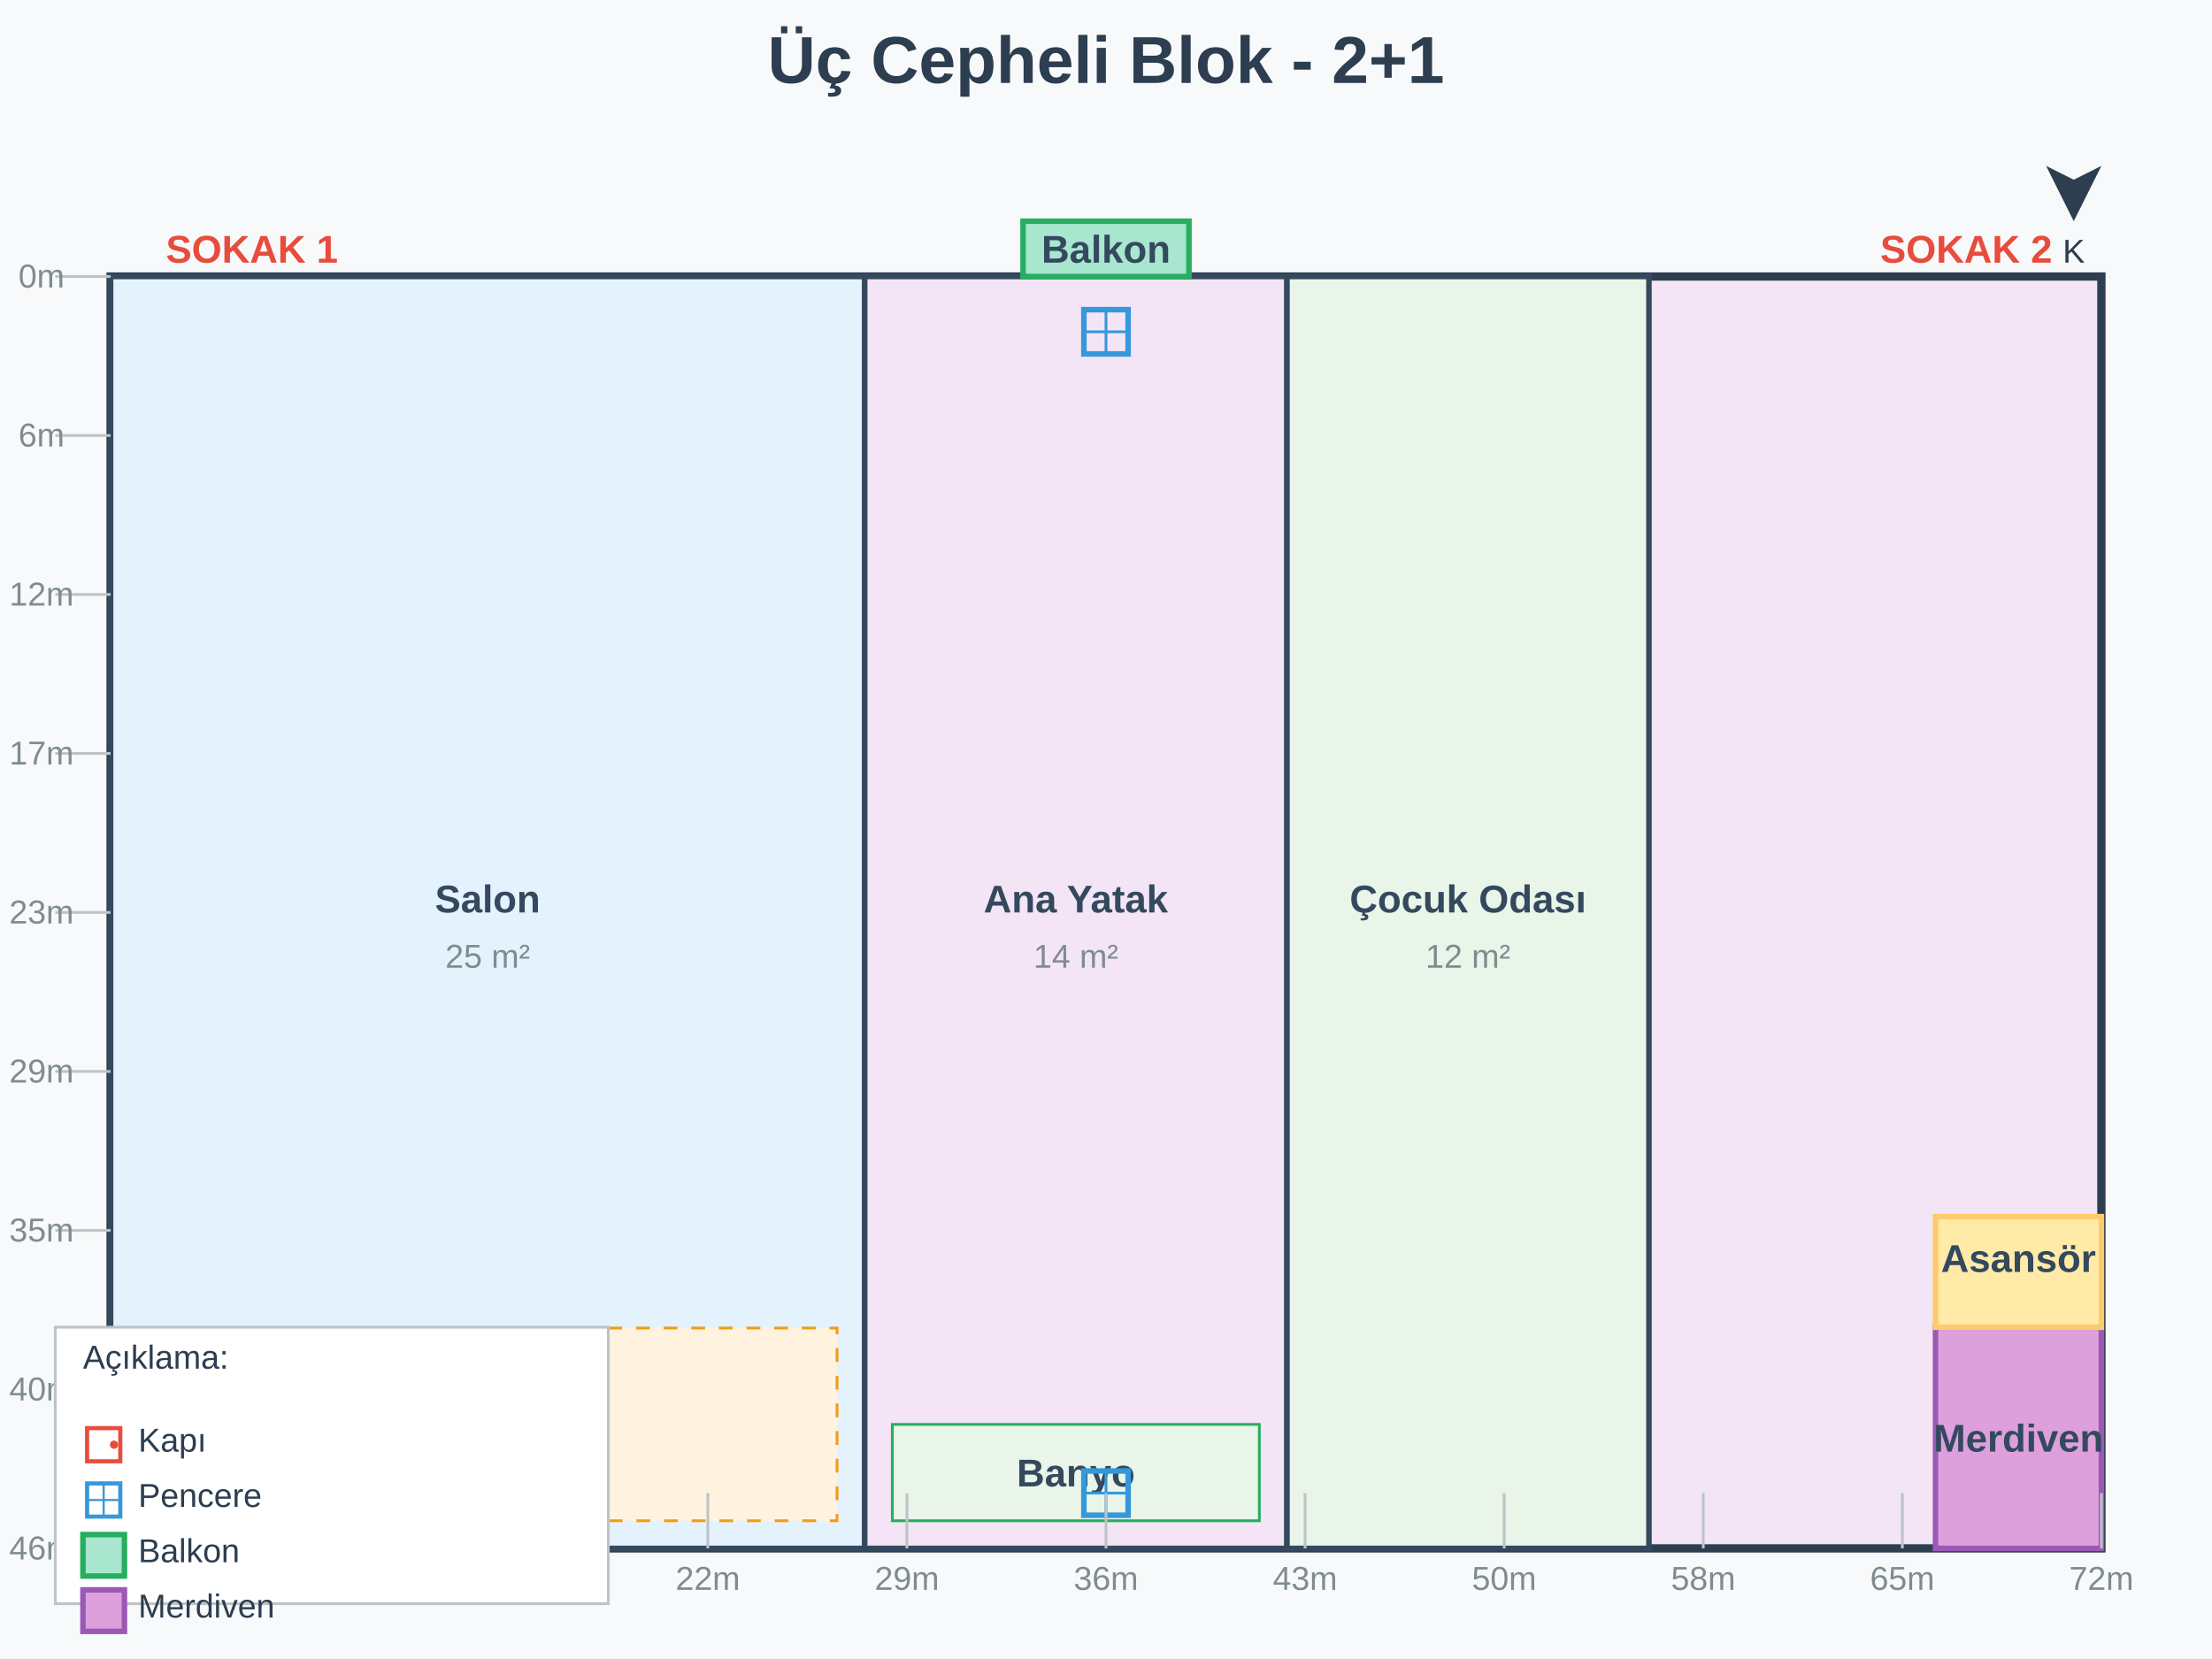
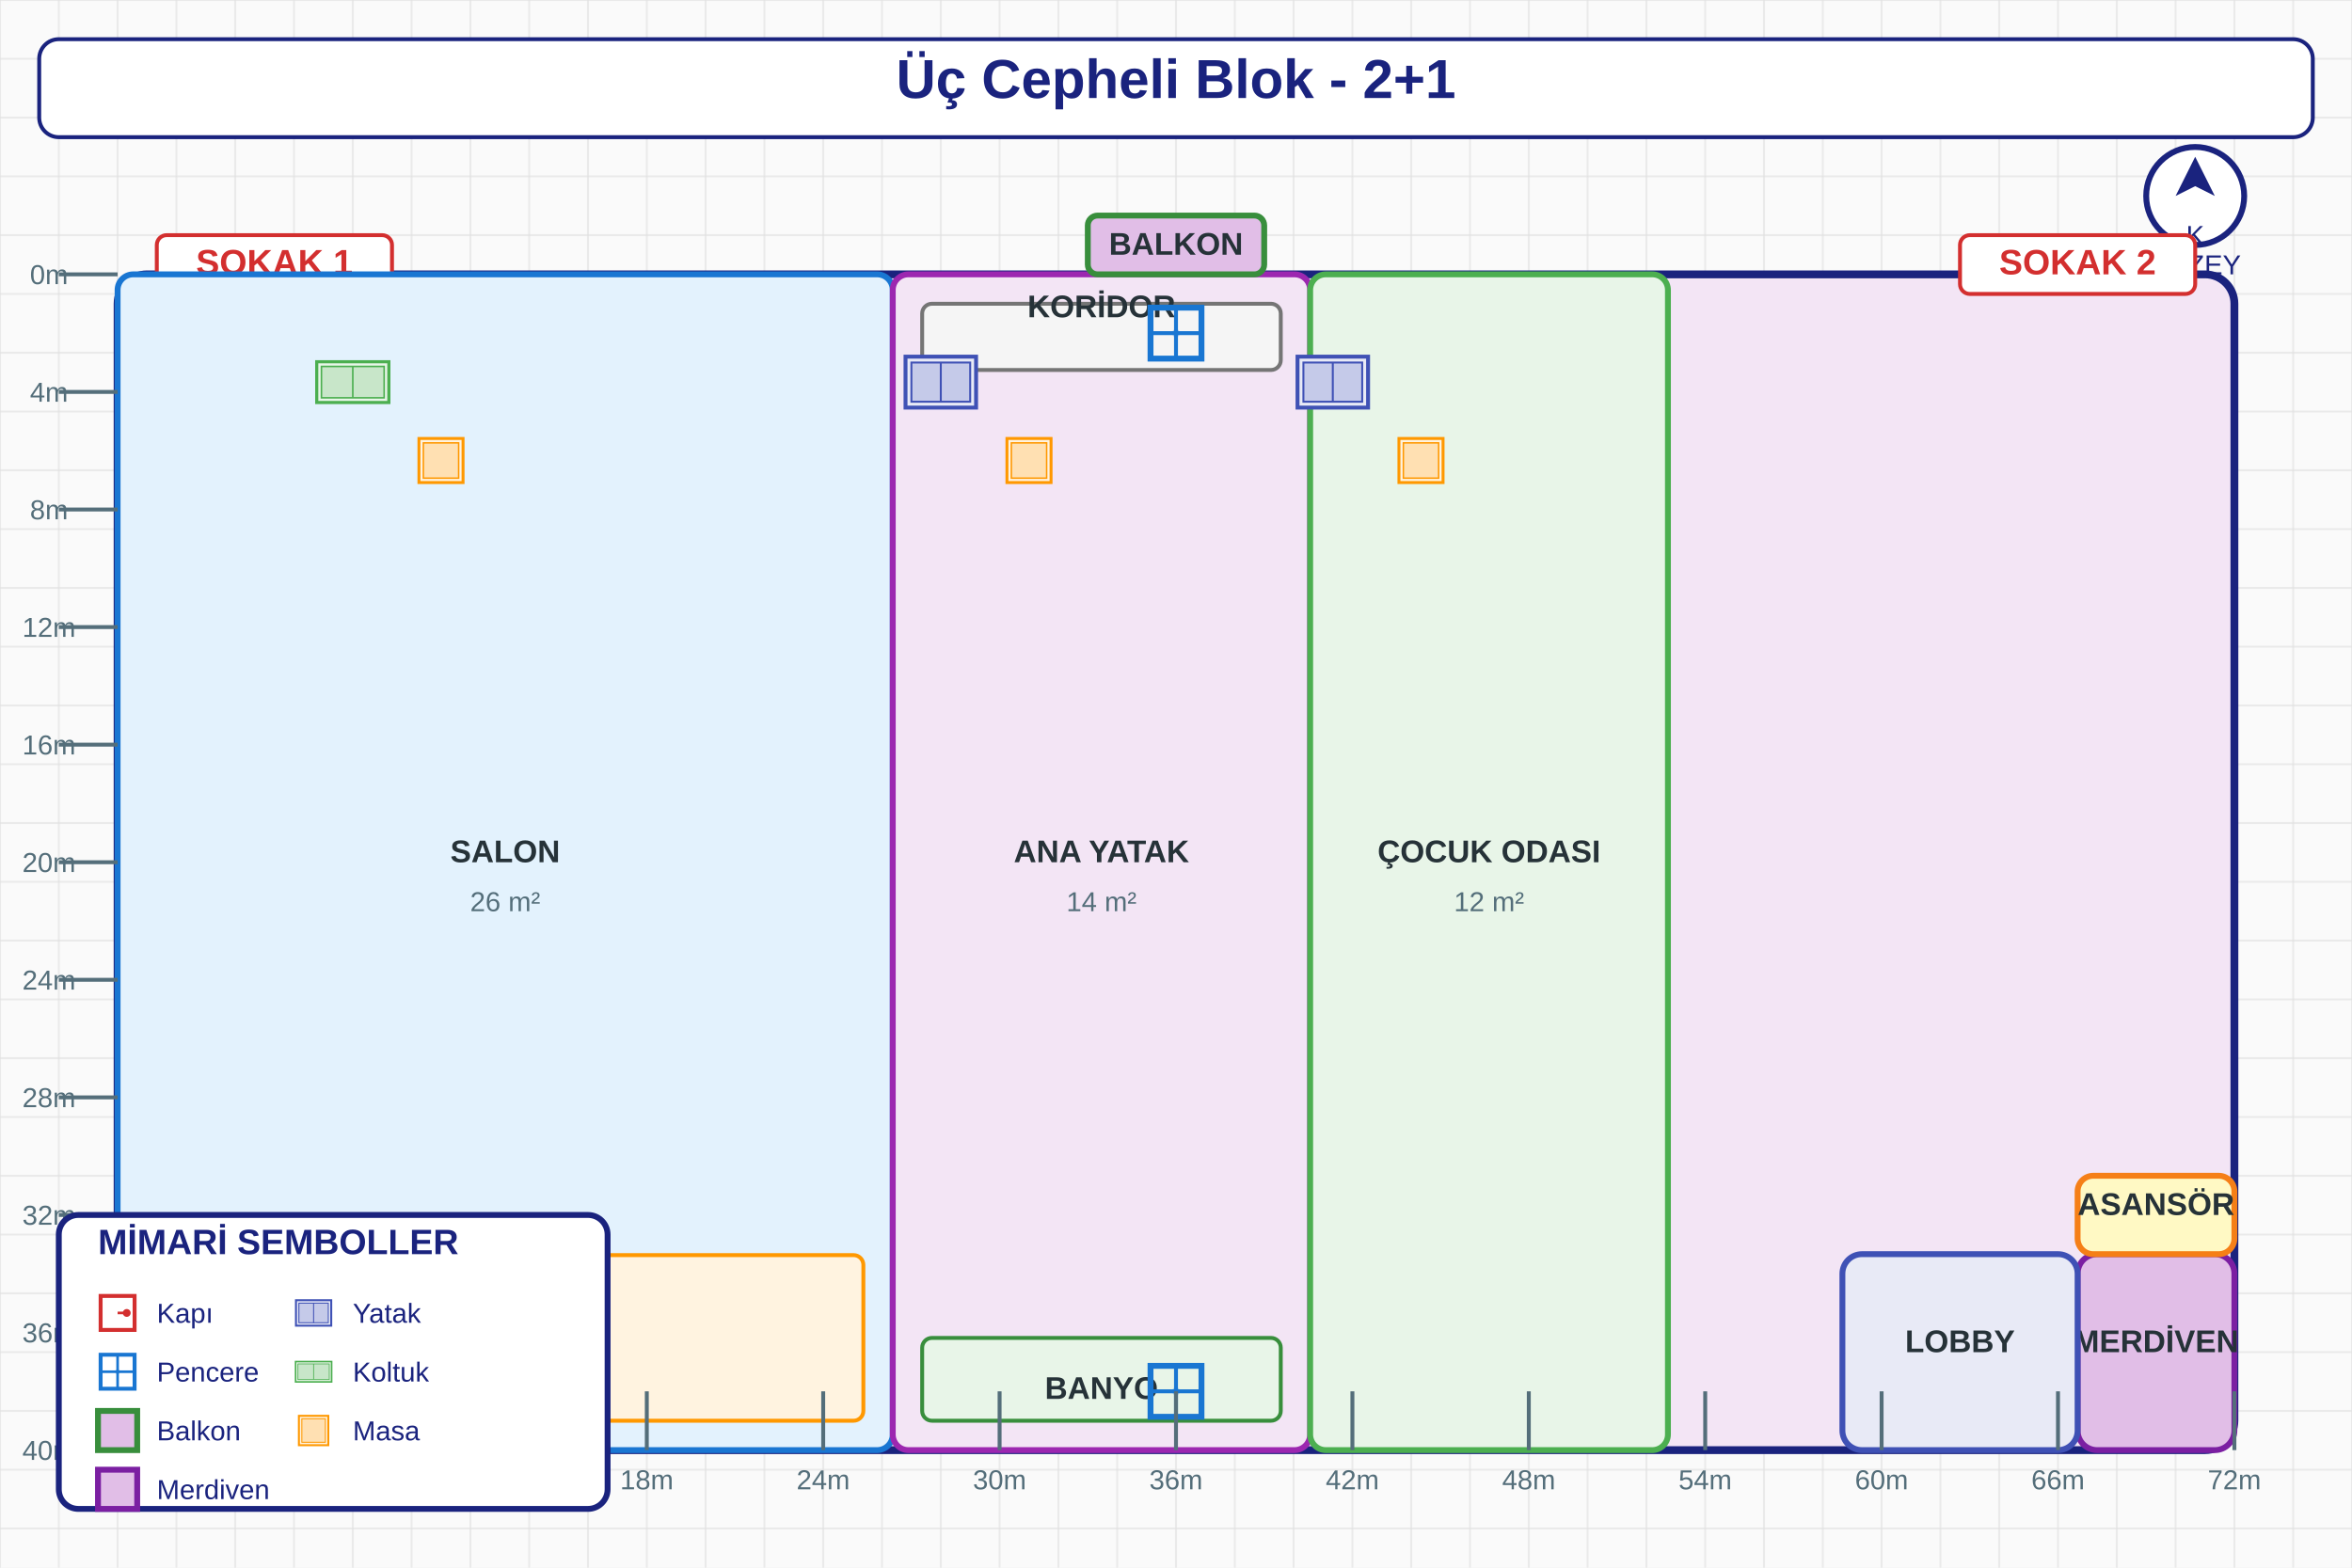
- <svg xmlns="http://www.w3.org/2000/svg" width="800" height="600">
+ <svg xmlns="http://www.w3.org/2000/svg" width="1200" height="800">
  <defs>
    <style>
-       .plan-title { font: bold 24px 'Segoe UI', Arial; fill: #2c3e50; }
-       .room-label { font: bold 14px 'Segoe UI', Arial; fill: #34495e; }
-       .measurement { font: 12px 'Segoe UI', Arial; fill: #7f8c8d; }
-       .legend-text { font: 12px 'Segoe UI', Arial; fill: #2c3e50; }
-       .building-outline { fill: #f3e5f5; stroke: #2c3e50; stroke-width: 3; }
-       .room-divider { stroke: #34495e; stroke-width: 2; fill: none; }
-       .door-line { stroke: #e74c3c; stroke-width: 3; fill: none; stroke-dasharray: 5,5; }
-       .window-line { stroke: #3498db; stroke-width: 2; fill: none; }
-       .balcony { fill: #a8e6cf; stroke: #27ae60; stroke-width: 2; }
-       .common-area { fill: #ffeaa7; stroke: #fdcb6e; stroke-width: 2; }
-       .stairs { fill: #dda0dd; stroke: #9b59b6; stroke-width: 2; }
-       .street-marker { fill: #e74c3c; font: bold 14px Arial; }
-       .north-arrow { fill: #2c3e50; }
+       .plan-title { font: bold 28px 'Segoe UI', Arial; fill: #1a237e; }
+       .room-label { font: bold 16px 'Segoe UI', Arial; fill: #263238; }
+       .measurement { font: 14px 'Segoe UI', Arial; fill: #546e7a; }
+       .legend-text { font: 14px 'Segoe UI', Arial; fill: #1a237e; }
+       .building-outline { fill: #f3e5f5; stroke: #1a237e; stroke-width: 4; }
+       .room-divider { stroke: #37474f; stroke-width: 3; fill: none; }
+       .door-line { stroke: #d32f2f; stroke-width: 4; fill: none; stroke-dasharray: 8,4; }
+       .window-line { stroke: #1976d2; stroke-width: 3; fill: none; }
+       .balcony { fill: #e1bee7; stroke: #388e3c; stroke-width: 3; }
+       .common-area { fill: #fff9c4; stroke: #f57f17; stroke-width: 3; }
+       .stairs { fill: #e1bee7; stroke: #7b1fa2; stroke-width: 3; }
+       .street-marker { fill: #d32f2f; font: bold 18px Arial; }
+       .north-arrow { fill: #1a237e; }
+       .grid-line { stroke: #e0e0e0; stroke-width: 1; opacity: 0.6; }
+       .furniture { fill: #f5f5f5; stroke: #757575; stroke-width: 2; }
+       .texture { fill: url(#wallTexture); }
    </style>
-     <symbol id="door" viewBox="0 0 20 20">
-       <rect x="2" y="2" width="16" height="16" fill="none" stroke="#e74c3c" stroke-width="2" />
-       <circle cx="15" cy="10" r="2" fill="#e74c3c" />
-     </symbol>
-     <symbol id="window" viewBox="0 0 20 20">
-       <rect x="2" y="2" width="16" height="16" fill="none" stroke="#3498db" stroke-width="2" />
-       <line x1="2" y1="10" x2="18" y2="10" stroke="#3498db" stroke-width="1" />
-       <line x1="10" y1="2" x2="10" y2="18" stroke="#3498db" stroke-width="1" />
+     <pattern id="wallTexture" patternUnits="userSpaceOnUse" width="20" height="20">
+       <rect width="20" height="20" fill="#f5f5f5" />
+       <line x1="0" y1="0" x2="20" y2="20" stroke="#e0e0e0" stroke-width="1" />
+       <line x1="20" y1="0" x2="0" y2="20" stroke="#e0e0e0" stroke-width="1" />
+     </pattern>
+     <symbol id="door" viewBox="0 0 30 30">
+       <rect x="2" y="2" width="26" height="26" fill="none" stroke="#d32f2f" stroke-width="3" />
+       <circle cx="22" cy="15" r="3" fill="#d32f2f" />
+       <line x1="15" y1="15" x2="22" y2="15" stroke="#d32f2f" stroke-width="2" />
+     </symbol>
+     <symbol id="window" viewBox="0 0 30 30">
+       <rect x="2" y="2" width="26" height="26" fill="none" stroke="#1976d2" stroke-width="3" />
+       <line x1="2" y1="15" x2="28" y2="15" stroke="#1976d2" stroke-width="2" />
+       <line x1="15" y1="2" x2="15" y2="28" stroke="#1976d2" stroke-width="2" />
+       <circle cx="15" cy="15" r="2" fill="#1976d2" opacity="0.3" />
+     </symbol>
+     <symbol id="bed" viewBox="0 0 40 30">
+       <rect x="2" y="2" width="36" height="26" fill="#e8eaf6" stroke="#3f51b5" stroke-width="2" />
+       <rect x="5" y="5" width="30" height="20" fill="#c5cae9" stroke="#3f51b5" stroke-width="1" />
+       <line x1="20" y1="5" x2="20" y2="25" stroke="#3f51b5" stroke-width="1" />
+     </symbol>
+     <symbol id="sofa" viewBox="0 0 50 30">
+       <rect x="2" y="2" width="46" height="26" fill="#e8f5e8" stroke="#4caf50" stroke-width="2" />
+       <rect x="5" y="5" width="40" height="20" fill="#c8e6c9" stroke="#4caf50" stroke-width="1" />
+       <line x1="25" y1="5" x2="25" y2="25" stroke="#4caf50" stroke-width="1" />
+     </symbol>
+     <symbol id="table" viewBox="0 0 40 40">
+       <rect x="5" y="5" width="30" height="30" fill="#fff3e0" stroke="#ff9800" stroke-width="2" />
+       <rect x="8" y="8" width="24" height="24" fill="#ffe0b2" stroke="#ff9800" stroke-width="1" />
    </symbol>
  </defs>
-   <rect x="0" y="0" width="800" height="600" fill="#f8f9fa" />
-   <text x="400" y="30" text-anchor="middle" class="plan-title">Üç Cepheli Blok - 2+1</text>
-   <g transform="translate(740, 60)">
-     <polygon points="0,0 10,20 20,0 10,5" class="north-arrow" />
-     <text x="10" y="35" text-anchor="middle" class="legend-text">K</text>
+   <rect x="0" y="0" width="1200" height="800" fill="#fafafa" />
+   <line x1="0" y1="0" x2="0" y2="800" class="grid-line" />
+   <line x1="30" y1="0" x2="30" y2="800" class="grid-line" />
+   <line x1="60" y1="0" x2="60" y2="800" class="grid-line" />
+   <line x1="90" y1="0" x2="90" y2="800" class="grid-line" />
+   <line x1="120" y1="0" x2="120" y2="800" class="grid-line" />
+   <line x1="150" y1="0" x2="150" y2="800" class="grid-line" />
+   <line x1="180" y1="0" x2="180" y2="800" class="grid-line" />
+   <line x1="210" y1="0" x2="210" y2="800" class="grid-line" />
+   <line x1="240" y1="0" x2="240" y2="800" class="grid-line" />
+   <line x1="270" y1="0" x2="270" y2="800" class="grid-line" />
+   <line x1="300" y1="0" x2="300" y2="800" class="grid-line" />
+   <line x1="330" y1="0" x2="330" y2="800" class="grid-line" />
+   <line x1="360" y1="0" x2="360" y2="800" class="grid-line" />
+   <line x1="390" y1="0" x2="390" y2="800" class="grid-line" />
+   <line x1="420" y1="0" x2="420" y2="800" class="grid-line" />
+   <line x1="450" y1="0" x2="450" y2="800" class="grid-line" />
+   <line x1="480" y1="0" x2="480" y2="800" class="grid-line" />
+   <line x1="510" y1="0" x2="510" y2="800" class="grid-line" />
+   <line x1="540" y1="0" x2="540" y2="800" class="grid-line" />
+   <line x1="570" y1="0" x2="570" y2="800" class="grid-line" />
+   <line x1="600" y1="0" x2="600" y2="800" class="grid-line" />
+   <line x1="630" y1="0" x2="630" y2="800" class="grid-line" />
+   <line x1="660" y1="0" x2="660" y2="800" class="grid-line" />
+   <line x1="690" y1="0" x2="690" y2="800" class="grid-line" />
+   <line x1="720" y1="0" x2="720" y2="800" class="grid-line" />
+   <line x1="750" y1="0" x2="750" y2="800" class="grid-line" />
+   <line x1="780" y1="0" x2="780" y2="800" class="grid-line" />
+   <line x1="810" y1="0" x2="810" y2="800" class="grid-line" />
+   <line x1="840" y1="0" x2="840" y2="800" class="grid-line" />
+   <line x1="870" y1="0" x2="870" y2="800" class="grid-line" />
+   <line x1="900" y1="0" x2="900" y2="800" class="grid-line" />
+   <line x1="930" y1="0" x2="930" y2="800" class="grid-line" />
+   <line x1="960" y1="0" x2="960" y2="800" class="grid-line" />
+   <line x1="990" y1="0" x2="990" y2="800" class="grid-line" />
+   <line x1="1020" y1="0" x2="1020" y2="800" class="grid-line" />
+   <line x1="1050" y1="0" x2="1050" y2="800" class="grid-line" />
+   <line x1="1080" y1="0" x2="1080" y2="800" class="grid-line" />
+   <line x1="1110" y1="0" x2="1110" y2="800" class="grid-line" />
+   <line x1="1140" y1="0" x2="1140" y2="800" class="grid-line" />
+   <line x1="1170" y1="0" x2="1170" y2="800" class="grid-line" />
+   <line x1="1200" y1="0" x2="1200" y2="800" class="grid-line" />
+   <line x1="0" y1="0" x2="1200" y2="0" class="grid-line" />
+   <line x1="0" y1="30" x2="1200" y2="30" class="grid-line" />
+   <line x1="0" y1="60" x2="1200" y2="60" class="grid-line" />
+   <line x1="0" y1="90" x2="1200" y2="90" class="grid-line" />
+   <line x1="0" y1="120" x2="1200" y2="120" class="grid-line" />
+   <line x1="0" y1="150" x2="1200" y2="150" class="grid-line" />
+   <line x1="0" y1="180" x2="1200" y2="180" class="grid-line" />
+   <line x1="0" y1="210" x2="1200" y2="210" class="grid-line" />
+   <line x1="0" y1="240" x2="1200" y2="240" class="grid-line" />
+   <line x1="0" y1="270" x2="1200" y2="270" class="grid-line" />
+   <line x1="0" y1="300" x2="1200" y2="300" class="grid-line" />
+   <line x1="0" y1="330" x2="1200" y2="330" class="grid-line" />
+   <line x1="0" y1="360" x2="1200" y2="360" class="grid-line" />
+   <line x1="0" y1="390" x2="1200" y2="390" class="grid-line" />
+   <line x1="0" y1="420" x2="1200" y2="420" class="grid-line" />
+   <line x1="0" y1="450" x2="1200" y2="450" class="grid-line" />
+   <line x1="0" y1="480" x2="1200" y2="480" class="grid-line" />
+   <line x1="0" y1="510" x2="1200" y2="510" class="grid-line" />
+   <line x1="0" y1="540" x2="1200" y2="540" class="grid-line" />
+   <line x1="0" y1="570" x2="1200" y2="570" class="grid-line" />
+   <line x1="0" y1="600" x2="1200" y2="600" class="grid-line" />
+   <line x1="0" y1="630" x2="1200" y2="630" class="grid-line" />
+   <line x1="0" y1="660" x2="1200" y2="660" class="grid-line" />
+   <line x1="0" y1="690" x2="1200" y2="690" class="grid-line" />
+   <line x1="0" y1="720" x2="1200" y2="720" class="grid-line" />
+   <line x1="0" y1="750" x2="1200" y2="750" class="grid-line" />
+   <line x1="0" y1="780" x2="1200" y2="780" class="grid-line" />
+   <rect x="20" y="20" width="1160" height="50" fill="white" stroke="#1a237e" stroke-width="2" rx="10" />
+   <text x="600" y="50" text-anchor="middle" class="plan-title">Üç Cepheli Blok - 2+1</text>
+   <g transform="translate(1100, 80)">
+     <circle cx="20" cy="20" r="25" fill="white" stroke="#1a237e" stroke-width="3" />
+     <polygon points="20,0 30,20 20,15 10,20" class="north-arrow" />
+     <text x="20" y="45" text-anchor="middle" class="legend-text">K</text>
+     <text x="20" y="60" text-anchor="middle" class="legend-text">KUZEY</text>
  </g>
-   <rect x="40" y="100" width="720" height="460" class="building-outline" />
-   <text x="60" y="95" class="street-marker">SOKAK 1</text>
-   <text x="680" y="95" class="street-marker">SOKAK 2</text>
-   <text x="60" y="545" class="street-marker">SOKAK 3</text>
-   <rect x="40" y="100" width="272.727" height="460" fill="#e3f2fd" stroke="#34495e" stroke-width="2" />
-   <text x="176.364" y="330" text-anchor="middle" class="room-label">Salon</text>
-   <text x="176.364" y="350" text-anchor="middle" class="measurement">25 m²</text>
-   <rect x="312.727" y="100" width="152.727" height="460" fill="#f3e5f5" stroke="#34495e" stroke-width="2" />
-   <text x="389.091" y="330" text-anchor="middle" class="room-label">Ana Yatak</text>
-   <text x="389.091" y="350" text-anchor="middle" class="measurement">14 m²</text>
-   <rect x="465.455" y="100" width="130.909" height="460" fill="#e8f5e8" stroke="#34495e" stroke-width="2" />
-   <text x="530.909" y="330" text-anchor="middle" class="room-label">Çocuk Odası</text>
-   <text x="530.909" y="350" text-anchor="middle" class="measurement">12 m²</text>
-   <rect x="50" y="480.303" width="252.727" height="69.697" fill="#fff3e0" stroke="#f39c12" stroke-width="1" stroke-dasharray="5,5" />
-   <text x="176.364" y="520.152" text-anchor="middle" class="room-label">Mutfak</text>
-   <rect x="322.727" y="515.152" width="132.727" height="34.848" fill="#e8f5e8" stroke="#27ae60" stroke-width="1" />
-   <text x="389.091" y="537.576" text-anchor="middle" class="room-label">Banyo</text>
-   <use href="#door" x="60" y="530" width="20" height="20" />
-   <text x="70" y="550" class="measurement">Giriş</text>
-   <use href="#window" x="390" y="110" width="20" height="20" />
-   <use href="#window" x="390" y="530" width="20" height="20" />
-   <rect x="370" y="80" width="60" height="20" class="balcony" />
-   <text x="400" y="95" text-anchor="middle" class="room-label">Balkon</text>
-   <rect x="700" y="480" width="60" height="80" class="stairs" />
-   <text x="730" y="525" text-anchor="middle" class="room-label">Merdiven</text>
-   <rect x="700" y="440" width="60" height="40" class="common-area" />
-   <text x="730" y="460" text-anchor="middle" class="room-label">Asansör</text>
-   <line x1="40" y1="540" x2="40" y2="560" stroke="#bdc3c7" stroke-width="1" />
-   <text x="40" y="575" text-anchor="middle" class="measurement">0m</text>
-   <line x1="112" y1="540" x2="112" y2="560" stroke="#bdc3c7" stroke-width="1" />
-   <text x="112" y="575" text-anchor="middle" class="measurement">7m</text>
-   <line x1="184" y1="540" x2="184" y2="560" stroke="#bdc3c7" stroke-width="1" />
-   <text x="184" y="575" text-anchor="middle" class="measurement">14m</text>
-   <line x1="256" y1="540" x2="256" y2="560" stroke="#bdc3c7" stroke-width="1" />
-   <text x="256" y="575" text-anchor="middle" class="measurement">22m</text>
-   <line x1="328" y1="540" x2="328" y2="560" stroke="#bdc3c7" stroke-width="1" />
-   <text x="328" y="575" text-anchor="middle" class="measurement">29m</text>
-   <line x1="400" y1="540" x2="400" y2="560" stroke="#bdc3c7" stroke-width="1" />
-   <text x="400" y="575" text-anchor="middle" class="measurement">36m</text>
-   <line x1="472" y1="540" x2="472" y2="560" stroke="#bdc3c7" stroke-width="1" />
-   <text x="472" y="575" text-anchor="middle" class="measurement">43m</text>
-   <line x1="544" y1="540" x2="544" y2="560" stroke="#bdc3c7" stroke-width="1" />
-   <text x="544" y="575" text-anchor="middle" class="measurement">50m</text>
-   <line x1="616" y1="540" x2="616" y2="560" stroke="#bdc3c7" stroke-width="1" />
-   <text x="616" y="575" text-anchor="middle" class="measurement">58m</text>
-   <line x1="688" y1="540" x2="688" y2="560" stroke="#bdc3c7" stroke-width="1" />
-   <text x="688" y="575" text-anchor="middle" class="measurement">65m</text>
-   <line x1="760" y1="540" x2="760" y2="560" stroke="#bdc3c7" stroke-width="1" />
-   <text x="760" y="575" text-anchor="middle" class="measurement">72m</text>
-   <line x1="20" y1="100" x2="40" y2="100" stroke="#bdc3c7" stroke-width="1" />
-   <text x="15" y="104" text-anchor="middle" class="measurement">0m</text>
-   <line x1="20" y1="157.5" x2="40" y2="157.5" stroke="#bdc3c7" stroke-width="1" />
-   <text x="15" y="161.5" text-anchor="middle" class="measurement">6m</text>
-   <line x1="20" y1="215" x2="40" y2="215" stroke="#bdc3c7" stroke-width="1" />
-   <text x="15" y="219" text-anchor="middle" class="measurement">12m</text>
-   <line x1="20" y1="272.5" x2="40" y2="272.5" stroke="#bdc3c7" stroke-width="1" />
-   <text x="15" y="276.5" text-anchor="middle" class="measurement">17m</text>
-   <line x1="20" y1="330" x2="40" y2="330" stroke="#bdc3c7" stroke-width="1" />
-   <text x="15" y="334" text-anchor="middle" class="measurement">23m</text>
-   <line x1="20" y1="387.5" x2="40" y2="387.5" stroke="#bdc3c7" stroke-width="1" />
-   <text x="15" y="391.5" text-anchor="middle" class="measurement">29m</text>
-   <line x1="20" y1="445" x2="40" y2="445" stroke="#bdc3c7" stroke-width="1" />
-   <text x="15" y="449" text-anchor="middle" class="measurement">35m</text>
-   <line x1="20" y1="502.5" x2="40" y2="502.5" stroke="#bdc3c7" stroke-width="1" />
-   <text x="15" y="506.5" text-anchor="middle" class="measurement">40m</text>
-   <line x1="20" y1="560" x2="40" y2="560" stroke="#bdc3c7" stroke-width="1" />
-   <text x="15" y="564" text-anchor="middle" class="measurement">46m</text>
-   <rect x="20" y="480" width="200" height="100" fill="white" stroke="#bdc3c7" stroke-width="1" />
-   <text x="30" y="495" class="legend-text">Açıklama:</text>
-   <use href="#door" x="30" y="515" width="15" height="15" />
-   <text x="50" y="525" class="legend-text">Kapı</text>
-   <use href="#window" x="30" y="535" width="15" height="15" />
-   <text x="50" y="545" class="legend-text">Pencere</text>
-   <rect x="30" y="555" width="15" height="15" class="balcony" />
-   <text x="50" y="565" class="legend-text">Balkon</text>
-   <rect x="30" y="575" width="15" height="15" class="stairs" />
-   <text x="50" y="585" class="legend-text">Merdiven</text>
+   <rect x="60" y="140" width="1080" height="600" class="building-outline" rx="15" />
+   <rect x="80" y="120" width="120" height="30" fill="white" stroke="#d32f2f" stroke-width="2" rx="5" />
+   <text x="140" y="140" text-anchor="middle" class="street-marker">SOKAK 1</text>
+   <rect x="1000" y="120" width="120" height="30" fill="white" stroke="#d32f2f" stroke-width="2" rx="5" />
+   <text x="1060" y="140" text-anchor="middle" class="street-marker">SOKAK 2</text>
+   <rect x="80" y="710" width="120" height="30" fill="white" stroke="#d32f2f" stroke-width="2" rx="5" />
+   <text x="140" y="730" text-anchor="middle" class="street-marker">SOKAK 3</text>
+   <rect x="60" y="140" width="395.493" height="600" fill="#e3f2fd" stroke="#1976d2" stroke-width="3" rx="8" />
+   <text x="257.746" y="440" text-anchor="middle" class="room-label">SALON</text>
+   <text x="257.746" y="465" text-anchor="middle" class="measurement">26 m²</text>
+   <rect x="455.493" y="140" width="212.958" height="600" fill="#f3e5f5" stroke="#9c27b0" stroke-width="3" rx="8" />
+   <text x="561.972" y="440" text-anchor="middle" class="room-label">ANA YATAK</text>
+   <text x="561.972" y="465" text-anchor="middle" class="measurement">14 m²</text>
+   <rect x="668.451" y="140" width="182.535" height="600" fill="#e8f5e8" stroke="#4caf50" stroke-width="3" rx="8" />
+   <text x="759.718" y="440" text-anchor="middle" class="room-label">ÇOCUK ODASI</text>
+   <text x="759.718" y="465" text-anchor="middle" class="measurement">12 m²</text>
+   <rect x="75" y="640.493" width="365.493" height="84.507" fill="#fff3e0" stroke="#ff9800" stroke-width="2" rx="5" />
+   <text x="257.746" y="692.746" text-anchor="middle" class="room-label">MUTFAK</text>
+   <rect x="470.493" y="682.746" width="182.958" height="42.254" fill="#e8f5e8" stroke="#388e3c" stroke-width="2" rx="5" />
+   <text x="561.972" y="713.873" text-anchor="middle" class="room-label">BANYO</text>
+   <rect x="470.493" y="155" width="182.958" height="33.803" fill="#f5f5f5" stroke="#757575" stroke-width="2" rx="5" />
+   <text x="561.972" y="161.901" text-anchor="middle" class="room-label">KORİDOR</text>
+   <use href="#door" x="85" y="705" width="30" height="30" />
+   <text x="100" y="730" class="measurement">GİRİŞ</text>
+   <use href="#window" x="585" y="155" width="30" height="30" />
+   <use href="#window" x="585" y="695" width="30" height="30" />
+   <rect x="555" y="110" width="90" height="30" class="balcony" rx="5" />
+   <text x="600" y="130" text-anchor="middle" class="room-label">BALKON</text>
+   <rect x="1060" y="640" width="80" height="100" class="stairs" rx="10" />
+   <text x="1100" y="690" text-anchor="middle" class="room-label">MERDİVEN</text>
+   <rect x="1060" y="600" width="80" height="40" class="common-area" rx="8" />
+   <text x="1100" y="620" text-anchor="middle" class="room-label">ASANSÖR</text>
+   <rect x="940" y="640" width="120" height="100" fill="#e8eaf6" stroke="#3f51b5" stroke-width="3" rx="10" />
+   <text x="1000" y="690" text-anchor="middle" class="room-label">LOBBY</text>
+   <line x1="60" y1="710" x2="60" y2="740" stroke="#546e7a" stroke-width="2" />
+   <text x="60" y="760" text-anchor="middle" class="measurement">0m</text>
+   <line x1="150" y1="710" x2="150" y2="740" stroke="#546e7a" stroke-width="2" />
+   <text x="150" y="760" text-anchor="middle" class="measurement">6m</text>
+   <line x1="240" y1="710" x2="240" y2="740" stroke="#546e7a" stroke-width="2" />
+   <text x="240" y="760" text-anchor="middle" class="measurement">12m</text>
+   <line x1="330" y1="710" x2="330" y2="740" stroke="#546e7a" stroke-width="2" />
+   <text x="330" y="760" text-anchor="middle" class="measurement">18m</text>
+   <line x1="420" y1="710" x2="420" y2="740" stroke="#546e7a" stroke-width="2" />
+   <text x="420" y="760" text-anchor="middle" class="measurement">24m</text>
+   <line x1="510" y1="710" x2="510" y2="740" stroke="#546e7a" stroke-width="2" />
+   <text x="510" y="760" text-anchor="middle" class="measurement">30m</text>
+   <line x1="600" y1="710" x2="600" y2="740" stroke="#546e7a" stroke-width="2" />
+   <text x="600" y="760" text-anchor="middle" class="measurement">36m</text>
+   <line x1="690" y1="710" x2="690" y2="740" stroke="#546e7a" stroke-width="2" />
+   <text x="690" y="760" text-anchor="middle" class="measurement">42m</text>
+   <line x1="780" y1="710" x2="780" y2="740" stroke="#546e7a" stroke-width="2" />
+   <text x="780" y="760" text-anchor="middle" class="measurement">48m</text>
+   <line x1="870" y1="710" x2="870" y2="740" stroke="#546e7a" stroke-width="2" />
+   <text x="870" y="760" text-anchor="middle" class="measurement">54m</text>
+   <line x1="960" y1="710" x2="960" y2="740" stroke="#546e7a" stroke-width="2" />
+   <text x="960" y="760" text-anchor="middle" class="measurement">60m</text>
+   <line x1="1050" y1="710" x2="1050" y2="740" stroke="#546e7a" stroke-width="2" />
+   <text x="1050" y="760" text-anchor="middle" class="measurement">66m</text>
+   <line x1="1140" y1="710" x2="1140" y2="740" stroke="#546e7a" stroke-width="2" />
+   <text x="1140" y="760" text-anchor="middle" class="measurement">72m</text>
+   <line x1="30" y1="140" x2="60" y2="140" stroke="#546e7a" stroke-width="2" />
+   <text x="25" y="145" text-anchor="middle" class="measurement">0m</text>
+   <line x1="30" y1="200" x2="60" y2="200" stroke="#546e7a" stroke-width="2" />
+   <text x="25" y="205" text-anchor="middle" class="measurement">4m</text>
+   <line x1="30" y1="260" x2="60" y2="260" stroke="#546e7a" stroke-width="2" />
+   <text x="25" y="265" text-anchor="middle" class="measurement">8m</text>
+   <line x1="30" y1="320" x2="60" y2="320" stroke="#546e7a" stroke-width="2" />
+   <text x="25" y="325" text-anchor="middle" class="measurement">12m</text>
+   <line x1="30" y1="380" x2="60" y2="380" stroke="#546e7a" stroke-width="2" />
+   <text x="25" y="385" text-anchor="middle" class="measurement">16m</text>
+   <line x1="30" y1="440" x2="60" y2="440" stroke="#546e7a" stroke-width="2" />
+   <text x="25" y="445" text-anchor="middle" class="measurement">20m</text>
+   <line x1="30" y1="500" x2="60" y2="500" stroke="#546e7a" stroke-width="2" />
+   <text x="25" y="505" text-anchor="middle" class="measurement">24m</text>
+   <line x1="30" y1="560" x2="60" y2="560" stroke="#546e7a" stroke-width="2" />
+   <text x="25" y="565" text-anchor="middle" class="measurement">28m</text>
+   <line x1="30" y1="620" x2="60" y2="620" stroke="#546e7a" stroke-width="2" />
+   <text x="25" y="625" text-anchor="middle" class="measurement">32m</text>
+   <line x1="30" y1="680" x2="60" y2="680" stroke="#546e7a" stroke-width="2" />
+   <text x="25" y="685" text-anchor="middle" class="measurement">36m</text>
+   <line x1="30" y1="740" x2="60" y2="740" stroke="#546e7a" stroke-width="2" />
+   <text x="25" y="745" text-anchor="middle" class="measurement">40m</text>
+   <rect x="30" y="620" width="280" height="150" fill="white" stroke="#1a237e" stroke-width="3" rx="10" />
+   <text x="50" y="640" class="legend-text" style="font-size: 18px; font-weight: bold;">MİMARİ SEMBOLLER</text>
+   <use href="#door" x="50" y="660" width="20" height="20" />
+   <text x="80" y="675" class="legend-text">Kapı</text>
+   <use href="#window" x="50" y="690" width="20" height="20" />
+   <text x="80" y="705" class="legend-text">Pencere</text>
+   <rect x="50" y="720" width="20" height="20" class="balcony" />
+   <text x="80" y="735" class="legend-text">Balkon</text>
+   <rect x="50" y="750" width="20" height="20" class="stairs" />
+   <text x="80" y="765" class="legend-text">Merdiven</text>
+   <use href="#bed" x="150" y="660" width="20" height="20" />
+   <text x="180" y="675" class="legend-text">Yatak</text>
+   <use href="#sofa" x="150" y="690" width="20" height="20" />
+   <text x="180" y="705" class="legend-text">Koltuk</text>
+   <use href="#table" x="150" y="720" width="20" height="20" />
+   <text x="180" y="735" class="legend-text">Masa</text>
+   <use href="#sofa" x="160" y="180" width="40" height="30" />
+   <use href="#table" x="210" y="220" width="30" height="30" />
+   <use href="#bed" x="460" y="180" width="40" height="30" />
+   <use href="#table" x="510" y="220" width="30" height="30" />
+   <use href="#bed" x="660" y="180" width="40" height="30" />
+   <use href="#table" x="710" y="220" width="30" height="30" />
</svg>
